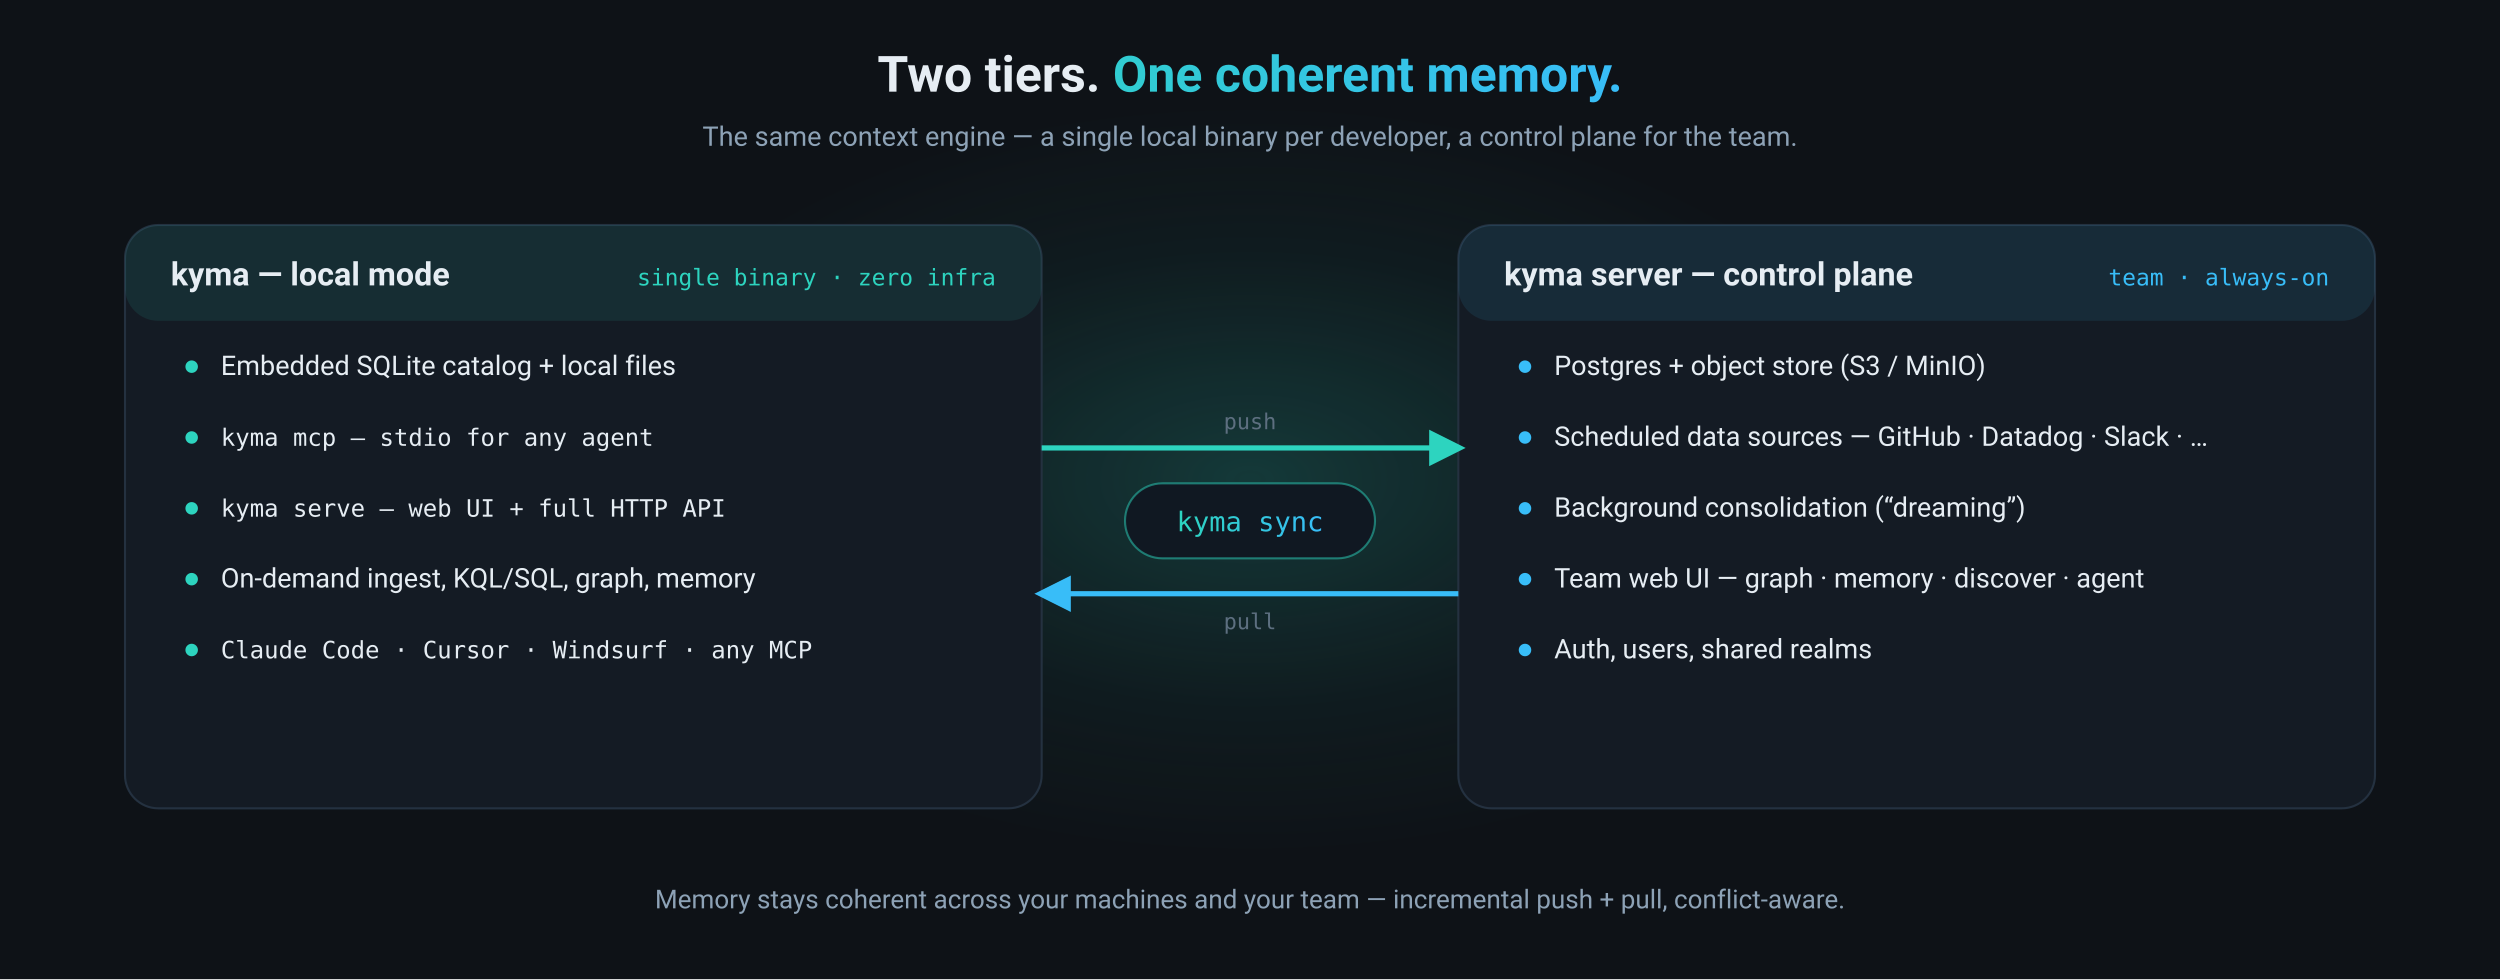
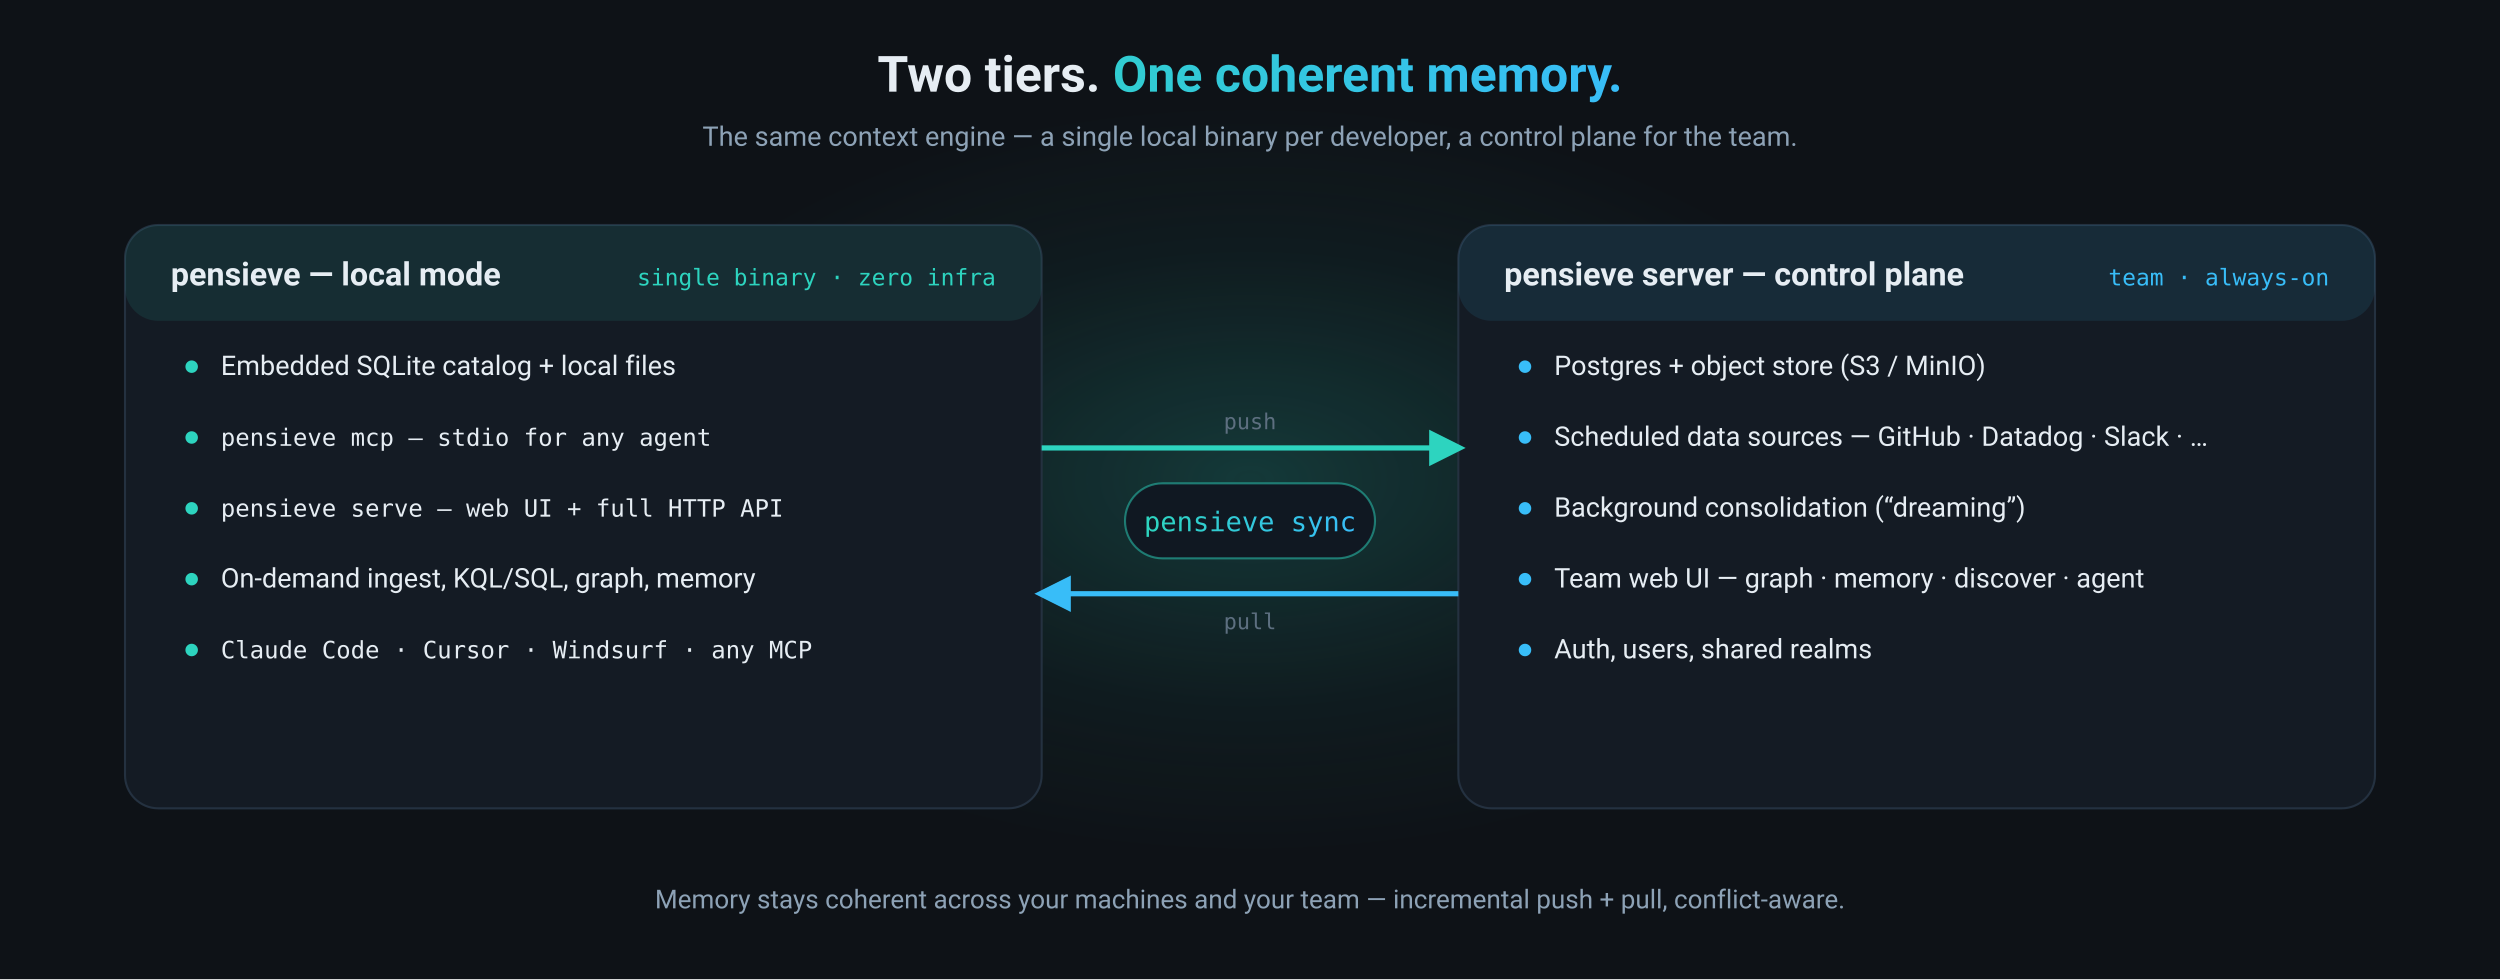
- <svg xmlns="http://www.w3.org/2000/svg" viewBox="0 0 1200 470" font-family="IBM Plex Sans, ui-sans-serif, system-ui, -apple-system, Segoe UI, Roboto, sans-serif" role="img" aria-label="kyma two tiers — local binary and control plane, one coherent memory via sync">
+ <svg xmlns="http://www.w3.org/2000/svg" viewBox="0 0 1200 470" font-family="IBM Plex Sans, ui-sans-serif, system-ui, -apple-system, Segoe UI, Roboto, sans-serif" role="img" aria-label="pensieve two tiers — local binary and control plane, one coherent memory via sync">
  <defs>
    <linearGradient id="brand" x1="0" y1="0" x2="1" y2="0">
      <stop offset="0" stop-color="#2dd4bf" />
      <stop offset="1" stop-color="#38bdf8" />
    </linearGradient>
    <radialGradient id="glow" cx="50%" cy="50%" r="50%">
      <stop offset="0" stop-color="#2dd4bf" stop-opacity="0.20" />
      <stop offset="60%" stop-color="#2dd4bf" stop-opacity="0.05" />
      <stop offset="100%" stop-color="#2dd4bf" stop-opacity="0" />
    </radialGradient>
    <radialGradient id="kmCore" cx="50%" cy="50%" r="50%">
      <stop offset="0" stop-color="#0d1015" />
      <stop offset="80%" stop-color="#0d1015" />
      <stop offset="100%" stop-color="#11151b" />
    </radialGradient>
    <linearGradient id="kmRing" x1="0" y1="0" x2="1" y2="1">
      <stop offset="0" stop-color="#7ed957" />
      <stop offset="60%" stop-color="#7ed957" stop-opacity="0.5" />
      <stop offset="100%" stop-color="#7ed957" stop-opacity="0.15" />
    </linearGradient>
    <marker id="arrT" viewBox="0 0 10 10" refX="8" refY="5" markerWidth="7" markerHeight="7" orient="auto-start-reverse">
      <path d="M0,0 L10,5 L0,10 Z" fill="#2dd4bf" />
    </marker>
    <marker id="arrC" viewBox="0 0 10 10" refX="8" refY="5" markerWidth="7" markerHeight="7" orient="auto-start-reverse">
      <path d="M0,0 L10,5 L0,10 Z" fill="#38bdf8" />
    </marker>
    <filter id="soft" x="-30%" y="-30%" width="160%" height="160%">
      <feGaussianBlur stdDeviation="6" />
    </filter>
  </defs>
  <rect width="1200" height="470" fill="#0e1217" />
  <ellipse cx="600.0" cy="230" rx="320" ry="180" fill="url(#glow)" />
  <text x="600.0" y="44" text-anchor="middle" font-size="24" font-weight="700" fill="#e6edf3">Two tiers. <tspan fill="url(#brand)">One coherent memory.</tspan>
  </text>
  <text x="600.0" y="70" text-anchor="middle" font-size="13" fill="#8da2b6">The same context engine — a single local binary per developer, a control plane for the team.</text>
  <rect x="60" y="108" width="440" height="280" rx="16" fill="#141b24" stroke="#243140" />
  <rect x="60" y="108" width="440" height="46" rx="16" fill="#2dd4bf" opacity="0.10" />
-   <text x="82" y="137" font-size="15.5" font-weight="700" fill="#e6edf3">kyma — local mode</text>
+   <text x="82" y="137" font-size="15.5" font-weight="700" fill="#e6edf3">pensieve — local mode</text>
  <text x="478" y="137" text-anchor="end" font-size="11" font-family="JetBrains Mono, ui-monospace, monospace" fill="#2dd4bf">single binary · zero infra</text>
  <circle cx="92" cy="176" r="3" fill="#2dd4bf" />
  <text x="106" y="180" font-size="13" font-family="IBM Plex Sans, ui-sans-serif, system-ui, -apple-system, Segoe UI, Roboto, sans-serif" fill="#e6edf3">Embedded SQLite catalog + local files</text>
  <circle cx="92" cy="210" r="3" fill="#2dd4bf" />
-   <text x="106" y="214" font-size="11.5" font-family="JetBrains Mono, ui-monospace, monospace" fill="#e6edf3">kyma mcp — stdio for any agent</text>
+   <text x="106" y="214" font-size="11.5" font-family="JetBrains Mono, ui-monospace, monospace" fill="#e6edf3">pensieve mcp — stdio for any agent</text>
  <circle cx="92" cy="244" r="3" fill="#2dd4bf" />
-   <text x="106" y="248" font-size="11.5" font-family="JetBrains Mono, ui-monospace, monospace" fill="#e6edf3">kyma serve — web UI + full HTTP API</text>
+   <text x="106" y="248" font-size="11.5" font-family="JetBrains Mono, ui-monospace, monospace" fill="#e6edf3">pensieve serve — web UI + full HTTP API</text>
  <circle cx="92" cy="278" r="3" fill="#2dd4bf" />
  <text x="106" y="282" font-size="13" font-family="IBM Plex Sans, ui-sans-serif, system-ui, -apple-system, Segoe UI, Roboto, sans-serif" fill="#e6edf3">On-demand ingest, KQL/SQL, graph, memory</text>
  <circle cx="92" cy="312" r="3" fill="#2dd4bf" />
  <text x="106" y="316" font-size="11.5" font-family="JetBrains Mono, ui-monospace, monospace" fill="#e6edf3">Claude Code · Cursor · Windsurf · any MCP</text>
  <rect x="700" y="108" width="440" height="280" rx="16" fill="#141b24" stroke="#243140" />
  <rect x="700" y="108" width="440" height="46" rx="16" fill="#38bdf8" opacity="0.10" />
-   <text x="722" y="137" font-size="15.5" font-weight="700" fill="#e6edf3">kyma server — control plane</text>
+   <text x="722" y="137" font-size="15.5" font-weight="700" fill="#e6edf3">pensieve server — control plane</text>
  <text x="1118" y="137" text-anchor="end" font-size="11" font-family="JetBrains Mono, ui-monospace, monospace" fill="#38bdf8">team · always-on</text>
  <circle cx="732" cy="176" r="3" fill="#38bdf8" />
  <text x="746" y="180" font-size="13" font-family="IBM Plex Sans, ui-sans-serif, system-ui, -apple-system, Segoe UI, Roboto, sans-serif" fill="#e6edf3">Postgres + object store (S3 / MinIO)</text>
  <circle cx="732" cy="210" r="3" fill="#38bdf8" />
  <text x="746" y="214" font-size="13" font-family="IBM Plex Sans, ui-sans-serif, system-ui, -apple-system, Segoe UI, Roboto, sans-serif" fill="#e6edf3">Scheduled data sources — GitHub · Datadog · Slack · …</text>
  <circle cx="732" cy="244" r="3" fill="#38bdf8" />
  <text x="746" y="248" font-size="13" font-family="IBM Plex Sans, ui-sans-serif, system-ui, -apple-system, Segoe UI, Roboto, sans-serif" fill="#e6edf3">Background consolidation (“dreaming”)</text>
  <circle cx="732" cy="278" r="3" fill="#38bdf8" />
  <text x="746" y="282" font-size="13" font-family="IBM Plex Sans, ui-sans-serif, system-ui, -apple-system, Segoe UI, Roboto, sans-serif" fill="#e6edf3">Team web UI — graph · memory · discover · agent</text>
  <circle cx="732" cy="312" r="3" fill="#38bdf8" />
  <text x="746" y="316" font-size="13" font-family="IBM Plex Sans, ui-sans-serif, system-ui, -apple-system, Segoe UI, Roboto, sans-serif" fill="#e6edf3">Auth, users, shared realms</text>
  <path d="M 500 215 C 560 215 640 215 700 215" fill="none" stroke="#2dd4bf" stroke-width="2.5" marker-end="url(#arrT)" />
  <path d="M 700 285 C 640 285 560 285 500 285" fill="none" stroke="#38bdf8" stroke-width="2.5" marker-end="url(#arrC)" />
  <rect x="540" y="232" width="120" height="36" rx="18" fill="#101822" stroke="#2dd4bf" stroke-opacity="0.5" />
-   <text x="600" y="255" text-anchor="middle" font-size="13" font-family="JetBrains Mono, ui-monospace, monospace" fill="url(#brand)">kyma sync</text>
+   <text x="600" y="255" text-anchor="middle" font-size="13" font-family="JetBrains Mono, ui-monospace, monospace" fill="url(#brand)">pensieve sync</text>
  <text x="600" y="206" text-anchor="middle" font-size="10.5" font-family="JetBrains Mono, ui-monospace, monospace" fill="#5d6f80">push</text>
  <text x="600" y="302" text-anchor="middle" font-size="10.5" font-family="JetBrains Mono, ui-monospace, monospace" fill="#5d6f80">pull</text>
  <text x="600.0" y="436" text-anchor="middle" font-size="12.5" fill="#8da2b6">Memory stays coherent across your machines and your team — incremental push + pull, conflict-aware.</text>
</svg>
